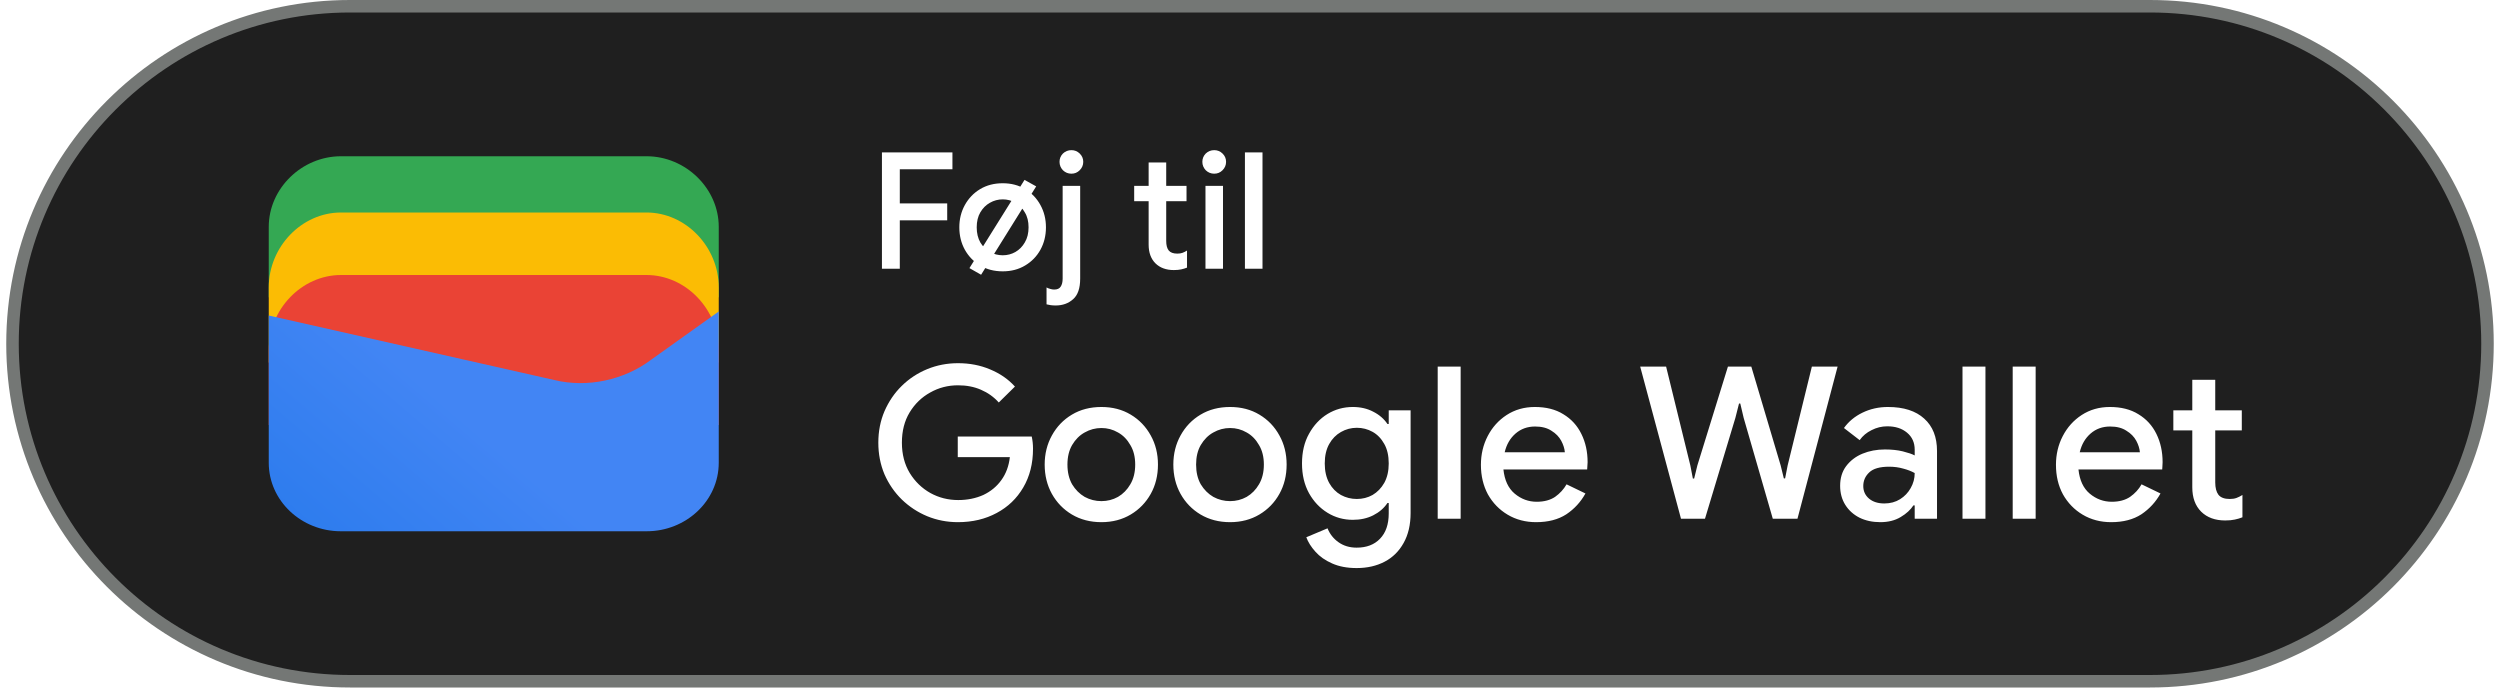
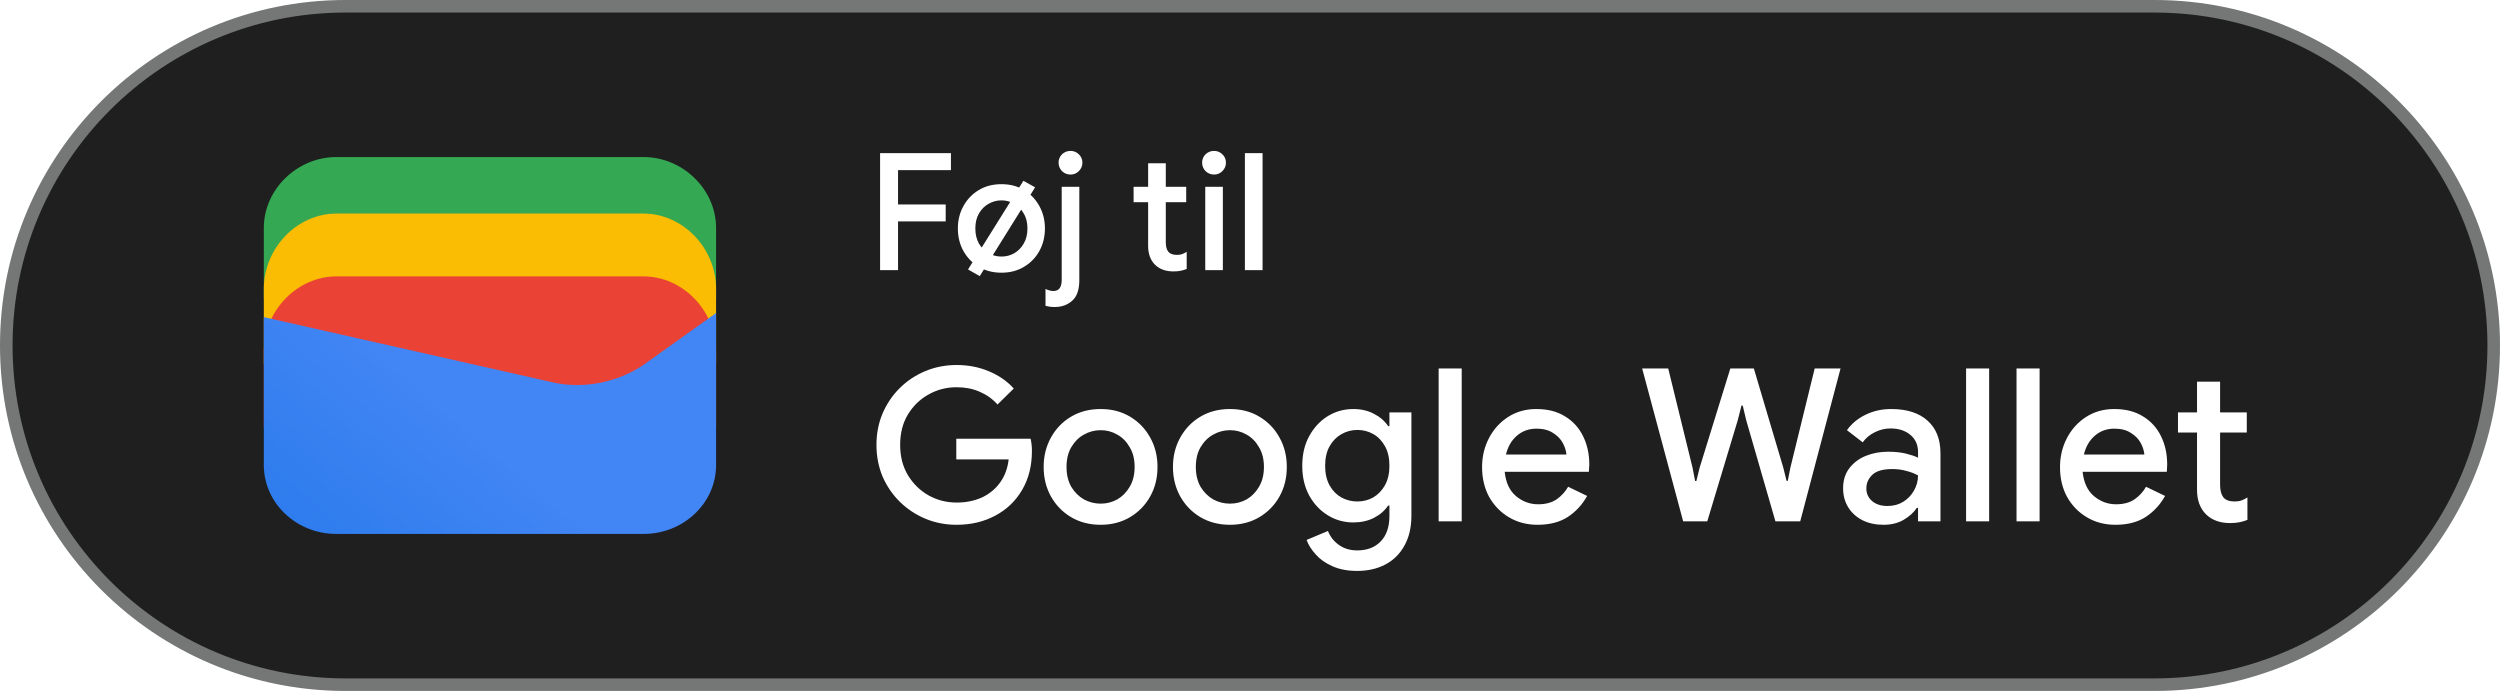
- <svg xmlns="http://www.w3.org/2000/svg" width="200px" height="55px" viewBox="0 0 199 55" version="1.1">
+ <svg xmlns="http://www.w3.org/2000/svg" width="400px" height="100%" viewBox="0 0 199 55" version="1.1">
  <defs>
    <linearGradient id="linear0" gradientUnits="userSpaceOnUse" x1="37.284" y1="34.045" x2="18.782" y2="55.723">
      <stop offset="0" style="stop-color:rgb(25.882%,52.157%,95.686%);stop-opacity:1;" />
      <stop offset="1" style="stop-color:rgb(10.588%,45.49%,90.98%);stop-opacity:1;" />
    </linearGradient>
  </defs>
  <g id="surface1">
    <path style=" stroke:none;fill-rule:nonzero;fill:rgb(12.157%,12.157%,12.157%);fill-opacity:1;" d="M 27.5 0.5 L 171.5 0.5 C 186.41 0.5 198.5 12.59 198.5 27.5 C 198.5 42.41 186.41 54.5 171.5 54.5 L 27.5 54.5 C 12.59 54.5 0.5 42.41 0.5 27.5 C 0.5 12.59 12.59 0.5 27.5 0.5 Z M 27.5 0.5 " />
    <path style=" stroke:none;fill-rule:nonzero;fill:rgb(20.392%,65.882%,32.549%);fill-opacity:1;" d="M 57 23.789 L 21 23.789 L 21 18.145 C 21 15.082 23.641 12.5 26.781 12.5 L 51.219 12.5 C 54.359 12.5 57 15.082 57 18.145 Z M 57 23.789 " />
    <path style=" stroke:none;fill-rule:nonzero;fill:rgb(98.431%,73.725%,1.569%);fill-opacity:1;" d="M 57 29 L 21 29 L 21 23 C 21 19.742 23.641 17 26.781 17 L 51.219 17 C 54.359 17 57 19.742 57 23 Z M 57 29 " />
    <path style=" stroke:none;fill-rule:nonzero;fill:rgb(91.765%,26.275%,20.784%);fill-opacity:1;" d="M 57 34 L 21 34 L 21 28 C 21 24.742 23.641 22 26.781 22 L 51.219 22 C 54.359 22 57 24.742 57 28 Z M 57 34 " />
    <path style=" stroke:none;fill-rule:nonzero;fill:url(#linear0);" d="M 21 25.242 L 43.848 30.402 C 46.48 31.047 49.438 30.402 51.574 28.789 L 57 24.918 L 57 37.016 C 57 40.082 54.371 42.5 51.246 42.5 L 26.754 42.5 C 23.629 42.5 21 40.082 21 37.016 Z M 21 25.242 " />
    <path style=" stroke:none;fill-rule:nonzero;fill:rgb(100%,100%,100%);fill-opacity:1;" d="M 70.055 21.5 L 70.055 12.191 L 75.695 12.191 L 75.695 13.543 L 71.484 13.543 L 71.484 16.273 L 75.277 16.273 L 75.277 17.625 L 71.484 17.625 L 71.484 21.5 Z M 79.719 21.707 C 79.035 21.707 78.43 21.551 77.91 21.238 C 77.391 20.93 76.984 20.508 76.688 19.98 C 76.395 19.449 76.246 18.852 76.246 18.184 C 76.246 17.527 76.395 16.934 76.688 16.402 C 76.984 15.867 77.391 15.441 77.91 15.129 C 78.43 14.816 79.035 14.66 79.719 14.66 C 80.395 14.66 80.992 14.816 81.512 15.129 C 82.031 15.441 82.441 15.867 82.734 16.402 C 83.027 16.934 83.176 17.527 83.176 18.184 C 83.176 18.852 83.027 19.449 82.734 19.98 C 82.441 20.508 82.031 20.93 81.512 21.238 C 80.992 21.551 80.395 21.707 79.719 21.707 Z M 79.719 20.422 C 80.082 20.422 80.422 20.336 80.73 20.16 C 81.043 19.98 81.297 19.723 81.484 19.395 C 81.688 19.055 81.785 18.652 81.785 18.184 C 81.785 17.719 81.688 17.316 81.484 16.988 C 81.297 16.652 81.043 16.395 80.73 16.223 C 80.422 16.039 80.082 15.949 79.719 15.949 C 79.355 15.949 79.012 16.039 78.691 16.223 C 78.379 16.395 78.125 16.652 77.926 16.988 C 77.734 17.316 77.637 17.719 77.637 18.184 C 77.637 18.652 77.734 19.055 77.926 19.395 C 78.125 19.723 78.379 19.98 78.691 20.16 C 79.012 20.336 79.355 20.422 79.719 20.422 Z M 77.988 21.98 L 77.055 21.449 L 81.461 14.391 L 82.395 14.91 Z M 85.211 13.895 C 84.953 13.895 84.727 13.805 84.535 13.621 C 84.355 13.43 84.262 13.207 84.262 12.945 C 84.262 12.688 84.355 12.465 84.535 12.281 C 84.727 12.102 84.953 12.012 85.211 12.012 C 85.473 12.012 85.691 12.102 85.875 12.281 C 86.066 12.465 86.16 12.688 86.16 12.945 C 86.16 13.207 86.066 13.43 85.875 13.621 C 85.691 13.805 85.473 13.895 85.211 13.895 Z M 83.949 24.438 C 83.684 24.438 83.441 24.406 83.223 24.348 L 83.223 22.996 C 83.309 23.047 83.41 23.086 83.523 23.113 C 83.625 23.148 83.73 23.164 83.832 23.164 C 84.086 23.164 84.258 23.086 84.355 22.93 C 84.457 22.781 84.512 22.566 84.512 22.281 L 84.512 14.871 L 85.914 14.871 L 85.914 22.293 C 85.914 23.055 85.727 23.602 85.355 23.93 C 84.98 24.27 84.516 24.438 83.949 24.438 Z M 91.391 19.574 L 91.391 16.094 L 90.234 16.094 L 90.234 14.871 L 91.391 14.871 L 91.391 12.996 L 92.797 12.996 L 92.797 14.871 L 94.422 14.871 L 94.422 16.094 L 92.797 16.094 L 92.797 19.277 C 92.797 19.605 92.859 19.859 92.992 20.031 C 93.129 20.203 93.359 20.289 93.68 20.289 C 93.844 20.289 93.984 20.27 94.098 20.227 C 94.219 20.184 94.34 20.121 94.461 20.043 L 94.461 21.41 C 94.312 21.469 94.156 21.516 93.992 21.551 C 93.828 21.586 93.633 21.605 93.406 21.605 C 92.793 21.605 92.301 21.426 91.938 21.07 C 91.574 20.707 91.391 20.207 91.391 19.574 Z M 96.637 13.895 C 96.379 13.895 96.152 13.805 95.961 13.621 C 95.781 13.43 95.688 13.207 95.688 12.945 C 95.688 12.688 95.781 12.465 95.961 12.281 C 96.152 12.102 96.379 12.012 96.637 12.012 C 96.898 12.012 97.117 12.102 97.301 12.281 C 97.492 12.465 97.586 12.688 97.586 12.945 C 97.586 13.207 97.492 13.43 97.301 13.621 C 97.117 13.805 96.898 13.895 96.637 13.895 Z M 95.938 21.5 L 95.938 14.871 L 97.34 14.871 L 97.34 21.5 Z M 99.094 21.5 L 99.094 12.191 L 100.5 12.191 L 100.5 21.5 Z M 99.094 21.5 " />
    <path style=" stroke:none;fill-rule:nonzero;fill:rgb(100%,100%,100%);fill-opacity:1;" d="M 76.141 41.773 C 75.266 41.773 74.445 41.613 73.676 41.297 C 72.914 40.98 72.242 40.535 71.652 39.969 C 71.062 39.391 70.598 38.719 70.258 37.945 C 69.93 37.164 69.766 36.32 69.766 35.414 C 69.766 34.508 69.93 33.668 70.258 32.898 C 70.598 32.117 71.059 31.441 71.637 30.875 C 72.223 30.297 72.906 29.848 73.676 29.531 C 74.445 29.215 75.266 29.055 76.141 29.055 C 77.07 29.055 77.926 29.219 78.707 29.551 C 79.5 29.879 80.164 30.336 80.695 30.926 L 79.402 32.199 C 79.008 31.758 78.531 31.418 77.977 31.18 C 77.434 30.941 76.82 30.824 76.141 30.824 C 75.336 30.824 74.594 31.016 73.914 31.402 C 73.234 31.777 72.684 32.309 72.266 33 C 71.855 33.68 71.652 34.484 71.652 35.414 C 71.652 36.344 71.863 37.152 72.281 37.844 C 72.699 38.523 73.25 39.059 73.93 39.441 C 74.609 39.816 75.352 40.004 76.156 40.004 C 76.895 40.004 77.562 39.867 78.164 39.598 C 78.766 39.312 79.246 38.914 79.609 38.406 C 79.98 37.895 80.207 37.285 80.289 36.57 L 76.121 36.57 L 76.121 34.922 L 82.039 34.922 C 82.105 35.227 82.141 35.551 82.141 35.891 L 82.141 35.906 C 82.141 37.086 81.879 38.117 81.359 39 C 80.848 39.875 80.141 40.555 79.234 41.039 C 78.328 41.527 77.297 41.773 76.141 41.773 Z M 87.613 41.773 C 86.719 41.773 85.934 41.566 85.25 41.16 C 84.57 40.754 84.039 40.203 83.652 39.512 C 83.27 38.82 83.074 38.039 83.074 37.164 C 83.074 36.305 83.27 35.527 83.652 34.836 C 84.039 34.133 84.57 33.578 85.25 33.172 C 85.934 32.762 86.719 32.559 87.613 32.559 C 88.5 32.559 89.281 32.762 89.961 33.172 C 90.641 33.578 91.172 34.133 91.559 34.836 C 91.945 35.527 92.137 36.305 92.137 37.164 C 92.137 38.039 91.945 38.82 91.559 39.512 C 91.172 40.203 90.641 40.754 89.961 41.16 C 89.281 41.566 88.5 41.773 87.613 41.773 Z M 87.613 40.09 C 88.09 40.09 88.531 39.977 88.941 39.75 C 89.348 39.512 89.676 39.176 89.926 38.746 C 90.188 38.305 90.316 37.777 90.316 37.164 C 90.316 36.555 90.188 36.031 89.926 35.602 C 89.676 35.16 89.348 34.824 88.941 34.598 C 88.531 34.359 88.09 34.242 87.613 34.242 C 87.141 34.242 86.691 34.359 86.273 34.598 C 85.863 34.824 85.531 35.16 85.27 35.602 C 85.02 36.031 84.895 36.555 84.895 37.164 C 84.895 37.777 85.02 38.305 85.27 38.746 C 85.531 39.176 85.863 39.512 86.273 39.75 C 86.691 39.977 87.141 40.09 87.613 40.09 Z M 97.906 41.773 C 97.012 41.773 96.227 41.566 95.543 41.16 C 94.863 40.754 94.332 40.203 93.945 39.512 C 93.562 38.82 93.367 38.039 93.367 37.164 C 93.367 36.305 93.562 35.527 93.945 34.836 C 94.332 34.133 94.863 33.578 95.543 33.172 C 96.227 32.762 97.012 32.559 97.906 32.559 C 98.793 32.559 99.574 32.762 100.254 33.172 C 100.934 33.578 101.469 34.133 101.852 34.836 C 102.238 35.527 102.43 36.305 102.43 37.164 C 102.43 38.039 102.238 38.82 101.852 39.512 C 101.469 40.203 100.934 40.754 100.254 41.16 C 99.574 41.566 98.793 41.773 97.906 41.773 Z M 97.906 40.09 C 98.383 40.09 98.824 39.977 99.234 39.75 C 99.641 39.512 99.969 39.176 100.219 38.746 C 100.48 38.305 100.609 37.777 100.609 37.164 C 100.609 36.555 100.48 36.031 100.219 35.602 C 99.969 35.16 99.641 34.824 99.234 34.598 C 98.824 34.359 98.383 34.242 97.906 34.242 C 97.434 34.242 96.984 34.359 96.566 34.598 C 96.156 34.824 95.824 35.16 95.562 35.602 C 95.312 36.031 95.188 36.555 95.188 37.164 C 95.188 37.777 95.312 38.305 95.562 38.746 C 95.824 39.176 96.156 39.512 96.566 39.75 C 96.984 39.977 97.434 40.09 97.906 40.09 Z M 108.031 45.445 C 107.27 45.445 106.613 45.32 106.059 45.07 C 105.516 44.832 105.074 44.52 104.734 44.137 C 104.395 43.762 104.148 43.375 104.004 42.98 L 105.703 42.266 C 105.883 42.719 106.172 43.086 106.57 43.371 C 106.977 43.664 107.465 43.812 108.031 43.812 C 108.824 43.812 109.445 43.574 109.902 43.098 C 110.363 42.621 110.598 41.949 110.598 41.074 L 110.598 40.242 L 110.496 40.242 C 110.223 40.648 109.844 40.98 109.355 41.227 C 108.883 41.465 108.336 41.586 107.727 41.586 C 106.988 41.586 106.312 41.398 105.703 41.023 C 105.09 40.648 104.598 40.129 104.223 39.461 C 103.848 38.781 103.66 37.988 103.66 37.078 C 103.66 36.16 103.848 35.367 104.223 34.699 C 104.598 34.02 105.09 33.492 105.703 33.117 C 106.312 32.746 106.988 32.559 107.727 32.559 C 108.336 32.559 108.883 32.684 109.355 32.934 C 109.844 33.18 110.223 33.512 110.496 33.918 L 110.598 33.918 L 110.598 32.828 L 112.348 32.828 L 112.348 41.039 C 112.348 41.98 112.16 42.781 111.789 43.438 C 111.426 44.094 110.922 44.594 110.273 44.934 C 109.629 45.273 108.883 45.445 108.031 45.445 Z M 108.047 39.918 C 108.5 39.918 108.922 39.812 109.305 39.598 C 109.691 39.371 110.004 39.047 110.242 38.629 C 110.48 38.195 110.598 37.68 110.598 37.078 C 110.598 36.457 110.48 35.934 110.242 35.516 C 110.004 35.086 109.691 34.762 109.305 34.547 C 108.922 34.332 108.5 34.223 108.047 34.223 C 107.594 34.223 107.168 34.336 106.773 34.562 C 106.387 34.781 106.074 35.098 105.84 35.516 C 105.602 35.934 105.48 36.457 105.48 37.078 C 105.48 37.691 105.602 38.215 105.84 38.645 C 106.074 39.062 106.387 39.379 106.773 39.598 C 107.168 39.812 107.594 39.918 108.047 39.918 Z M 114.516 41.5 L 114.516 29.328 L 116.352 29.328 L 116.352 41.5 Z M 122.391 41.773 C 121.543 41.773 120.781 41.574 120.113 41.176 C 119.445 40.781 118.918 40.234 118.531 39.547 C 118.16 38.855 117.973 38.066 117.973 37.184 C 117.973 36.355 118.152 35.59 118.516 34.887 C 118.879 34.184 119.383 33.625 120.027 33.203 C 120.688 32.773 121.441 32.559 122.289 32.559 C 123.188 32.559 123.945 32.75 124.566 33.137 C 125.203 33.52 125.684 34.047 126.012 34.719 C 126.344 35.387 126.508 36.141 126.508 36.977 C 126.508 37.102 126.5 37.215 126.488 37.316 C 126.488 37.422 126.484 37.5 126.473 37.555 L 119.773 37.555 C 119.863 38.418 120.164 39.062 120.676 39.492 C 121.195 39.926 121.785 40.141 122.441 40.141 C 123.031 40.141 123.52 40.008 123.906 39.75 C 124.289 39.477 124.598 39.145 124.824 38.746 L 126.336 39.477 C 125.961 40.156 125.453 40.711 124.805 41.145 C 124.16 41.562 123.355 41.773 122.391 41.773 Z M 122.309 34.121 C 121.695 34.121 121.176 34.309 120.742 34.684 C 120.312 35.059 120.023 35.555 119.875 36.18 L 124.688 36.18 C 124.664 35.883 124.566 35.578 124.398 35.262 C 124.227 34.945 123.969 34.676 123.617 34.461 C 123.277 34.234 122.84 34.121 122.309 34.121 Z M 133.98 41.5 L 130.715 29.328 L 132.789 29.328 L 134.727 37.234 L 134.93 38.285 L 135.031 38.285 L 135.289 37.234 L 137.734 29.328 L 139.605 29.328 L 141.953 37.234 L 142.207 38.27 L 142.309 38.27 L 142.512 37.234 L 144.449 29.328 L 146.508 29.328 L 143.297 41.5 L 141.324 41.5 L 138.992 33.426 L 138.723 32.285 L 138.621 32.285 L 138.332 33.426 L 135.898 41.5 Z M 149.922 41.773 C 149.301 41.773 148.742 41.652 148.258 41.414 C 147.77 41.164 147.391 40.82 147.117 40.379 C 146.844 39.938 146.711 39.434 146.711 38.863 C 146.711 38.254 146.867 37.73 147.184 37.301 C 147.516 36.859 147.949 36.523 148.492 36.297 C 149.039 36.07 149.641 35.957 150.297 35.957 C 150.84 35.957 151.316 36.008 151.723 36.109 C 152.145 36.215 152.461 36.32 152.676 36.434 L 152.676 35.977 C 152.676 35.41 152.473 34.953 152.062 34.613 C 151.656 34.273 151.129 34.105 150.484 34.105 C 150.039 34.105 149.621 34.207 149.227 34.41 C 148.828 34.605 148.512 34.871 148.273 35.211 L 147.016 34.242 C 147.391 33.719 147.883 33.312 148.492 33.016 C 149.117 32.711 149.797 32.559 150.535 32.559 C 151.793 32.559 152.762 32.871 153.441 33.492 C 154.121 34.105 154.461 34.965 154.461 36.078 L 154.461 41.5 L 152.676 41.5 L 152.676 40.43 L 152.574 40.43 C 152.348 40.781 152.008 41.094 151.555 41.363 C 151.102 41.637 150.559 41.773 149.922 41.773 Z M 150.246 40.277 C 150.723 40.277 151.141 40.164 151.504 39.938 C 151.867 39.711 152.148 39.414 152.352 39.051 C 152.566 38.68 152.676 38.277 152.676 37.844 C 152.414 37.699 152.109 37.578 151.758 37.488 C 151.406 37.387 151.031 37.336 150.637 37.336 C 149.887 37.336 149.355 37.488 149.039 37.793 C 148.723 38.09 148.562 38.453 148.562 38.883 C 148.562 39.289 148.715 39.625 149.02 39.887 C 149.328 40.145 149.734 40.277 150.246 40.277 Z M 156.5 41.5 L 156.5 29.328 L 158.336 29.328 L 158.336 41.5 Z M 160.516 41.5 L 160.516 29.328 L 162.352 29.328 L 162.352 41.5 Z M 168.395 41.773 C 167.547 41.773 166.785 41.574 166.117 41.176 C 165.449 40.781 164.922 40.234 164.535 39.547 C 164.16 38.855 163.977 38.066 163.977 37.184 C 163.977 36.355 164.156 35.59 164.52 34.887 C 164.883 34.184 165.387 33.625 166.031 33.203 C 166.691 32.773 167.441 32.559 168.293 32.559 C 169.188 32.559 169.949 32.75 170.57 33.137 C 171.207 33.52 171.688 34.047 172.016 34.719 C 172.344 35.387 172.508 36.141 172.508 36.977 C 172.508 37.102 172.504 37.215 172.492 37.316 C 172.492 37.422 172.488 37.5 172.477 37.555 L 165.777 37.555 C 165.867 38.418 166.168 39.062 166.68 39.492 C 167.199 39.926 167.789 40.141 168.445 40.141 C 169.035 40.141 169.523 40.008 169.906 39.75 C 170.293 39.477 170.602 39.145 170.824 38.746 L 172.34 39.477 C 171.965 40.156 171.453 40.711 170.809 41.145 C 170.164 41.562 169.359 41.773 168.395 41.773 Z M 168.309 34.121 C 167.699 34.121 167.176 34.309 166.746 34.684 C 166.316 35.059 166.027 35.555 165.879 36.18 L 170.691 36.18 C 170.668 35.883 170.57 35.578 170.402 35.262 C 170.23 34.945 169.973 34.676 169.617 34.461 C 169.277 34.234 168.844 34.121 168.309 34.121 Z M 174.883 38.984 L 174.883 34.43 L 173.367 34.43 L 173.367 32.828 L 174.883 32.828 L 174.883 30.383 L 176.719 30.383 L 176.719 32.828 L 178.844 32.828 L 178.844 34.43 L 176.719 34.43 L 176.719 38.594 C 176.719 39.023 176.805 39.352 176.973 39.578 C 177.152 39.805 177.453 39.918 177.875 39.918 C 178.09 39.918 178.27 39.891 178.418 39.836 C 178.574 39.777 178.734 39.699 178.895 39.598 L 178.895 41.383 C 178.699 41.461 178.496 41.523 178.281 41.566 C 178.066 41.613 177.812 41.637 177.516 41.637 C 176.711 41.637 176.07 41.402 175.598 40.938 C 175.121 40.465 174.883 39.812 174.883 38.984 Z M 174.883 38.984 " />
    <path style="fill:none;stroke-width:1;stroke-linecap:butt;stroke-linejoin:miter;stroke:rgb(45.49%,46.667%,45.882%);stroke-opacity:1;stroke-miterlimit:4;" d="M 27.5 0.5 L 171.5 0.5 C 186.41 0.5 198.5 12.59 198.5 27.5 C 198.5 42.41 186.41 54.5 171.5 54.5 L 27.5 54.5 C 12.59 54.5 0.5 42.41 0.5 27.5 C 0.5 12.59 12.59 0.5 27.5 0.5 Z M 27.5 0.5 " />
  </g>
</svg>
